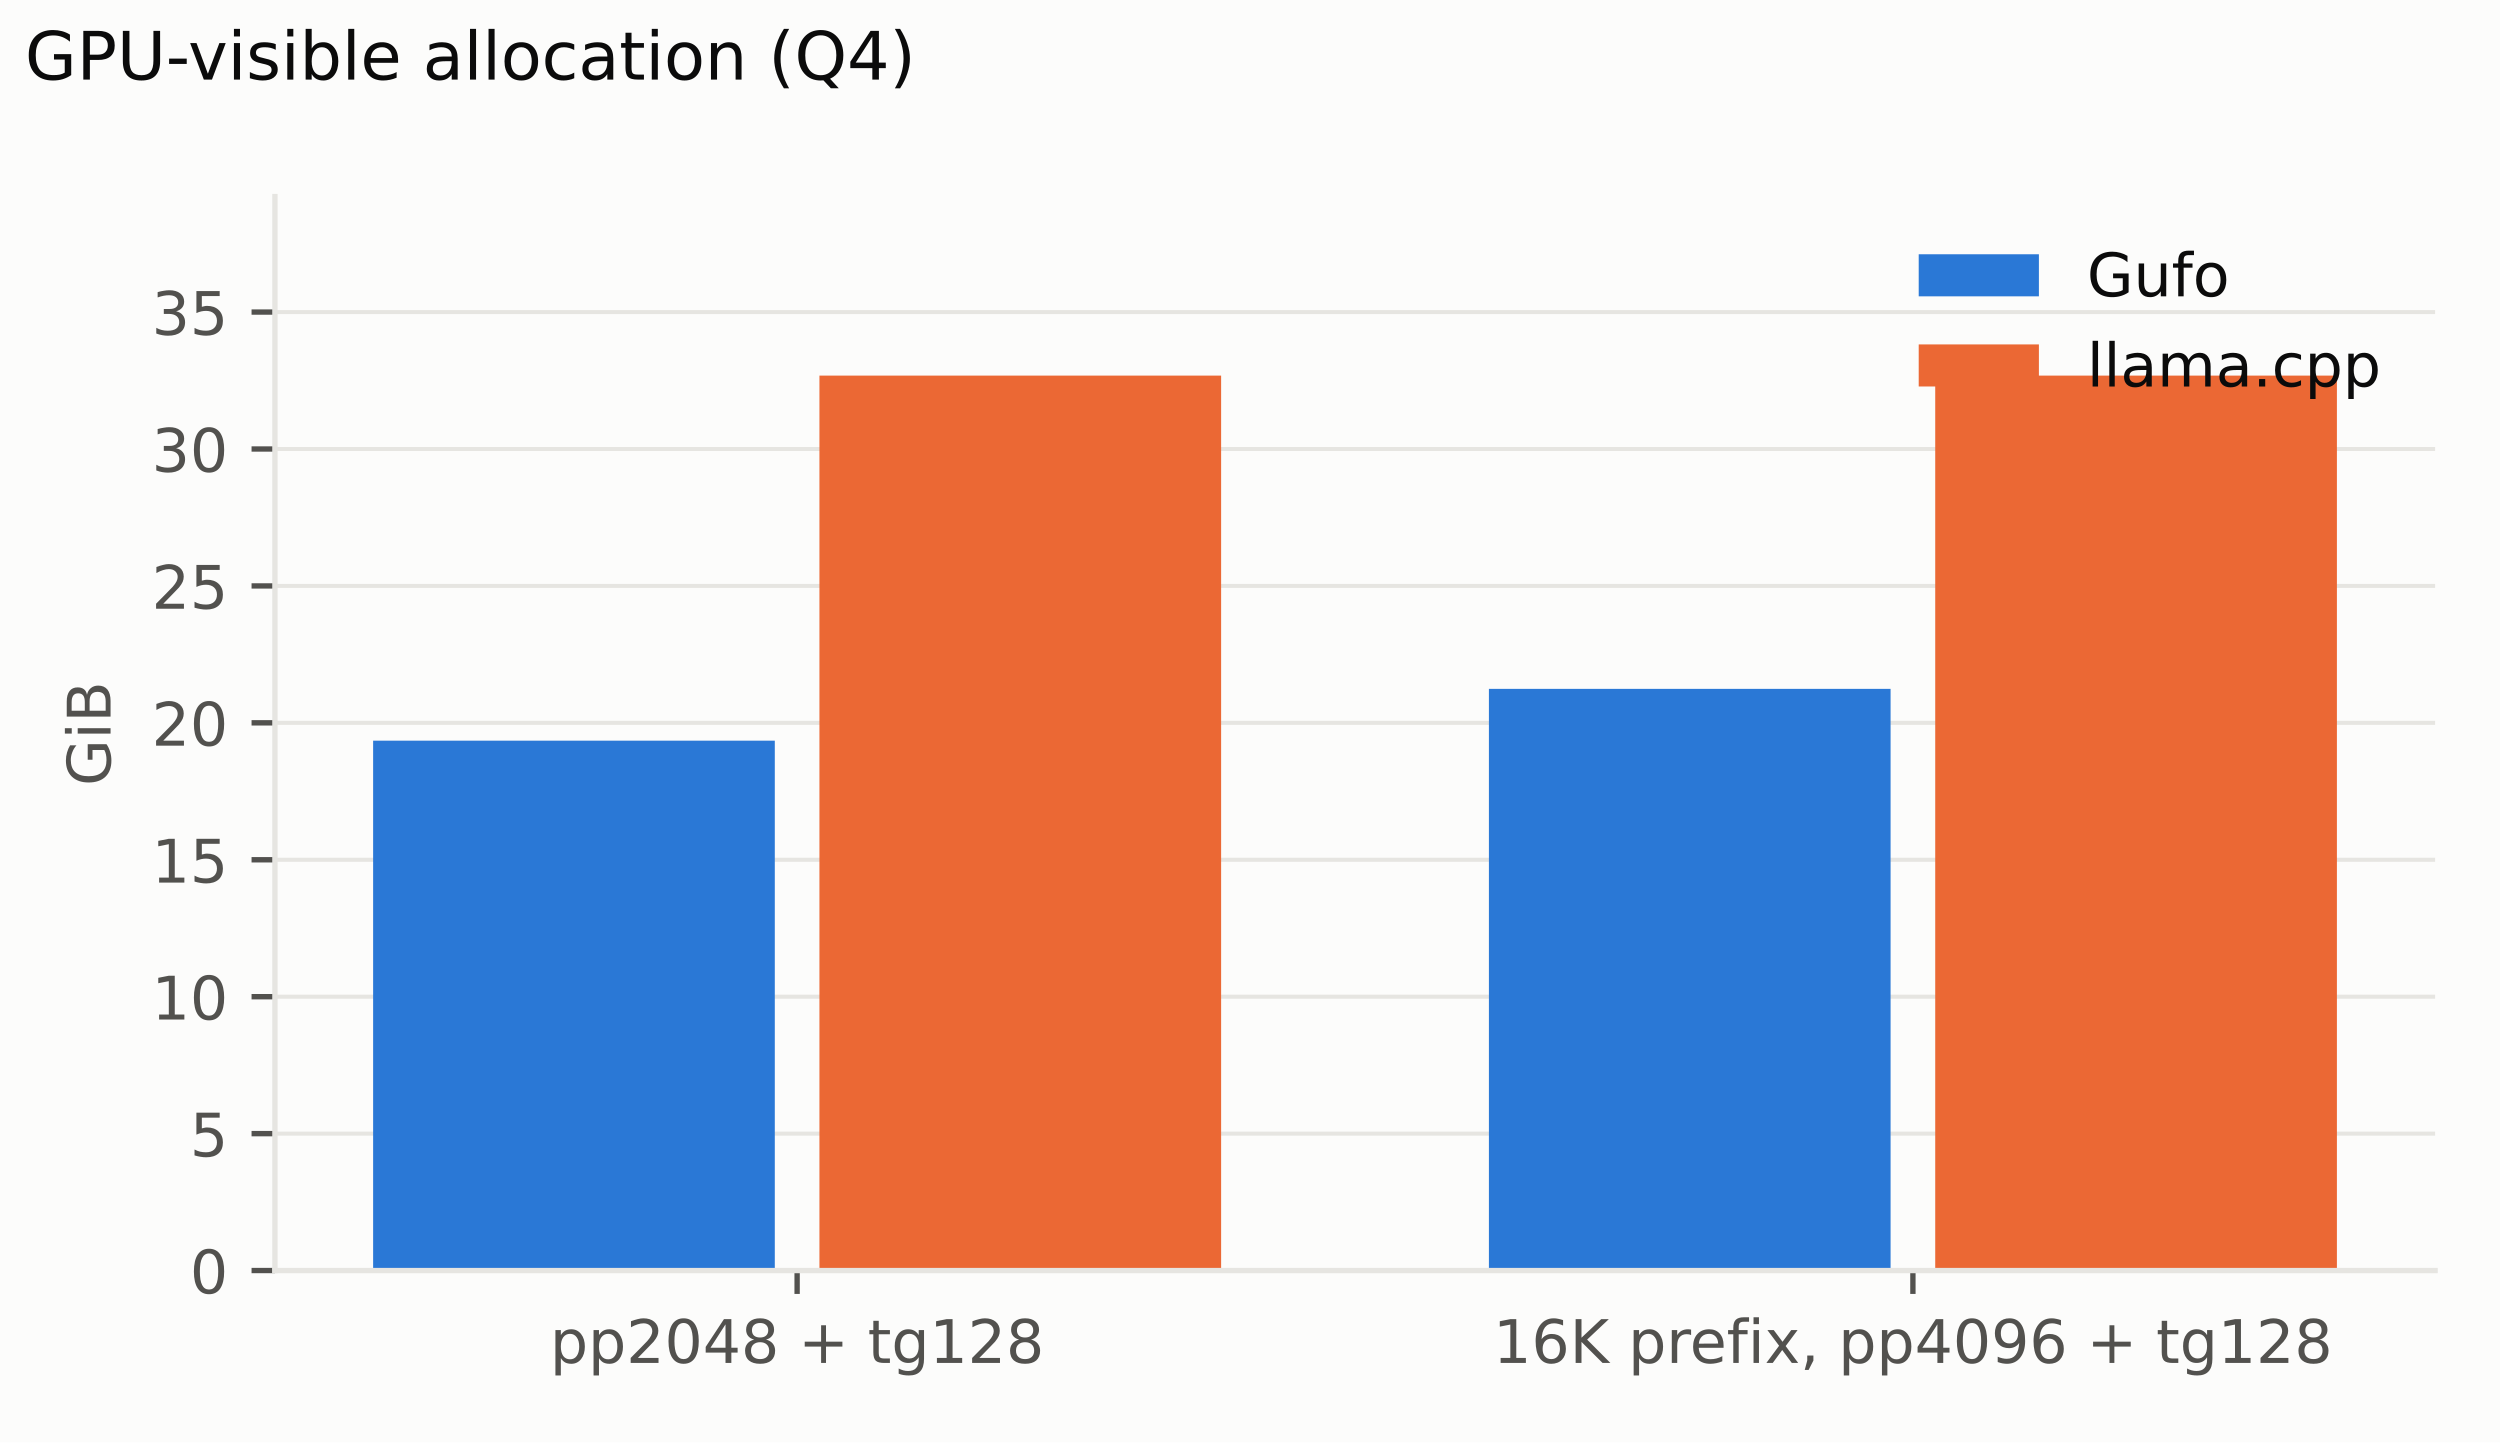
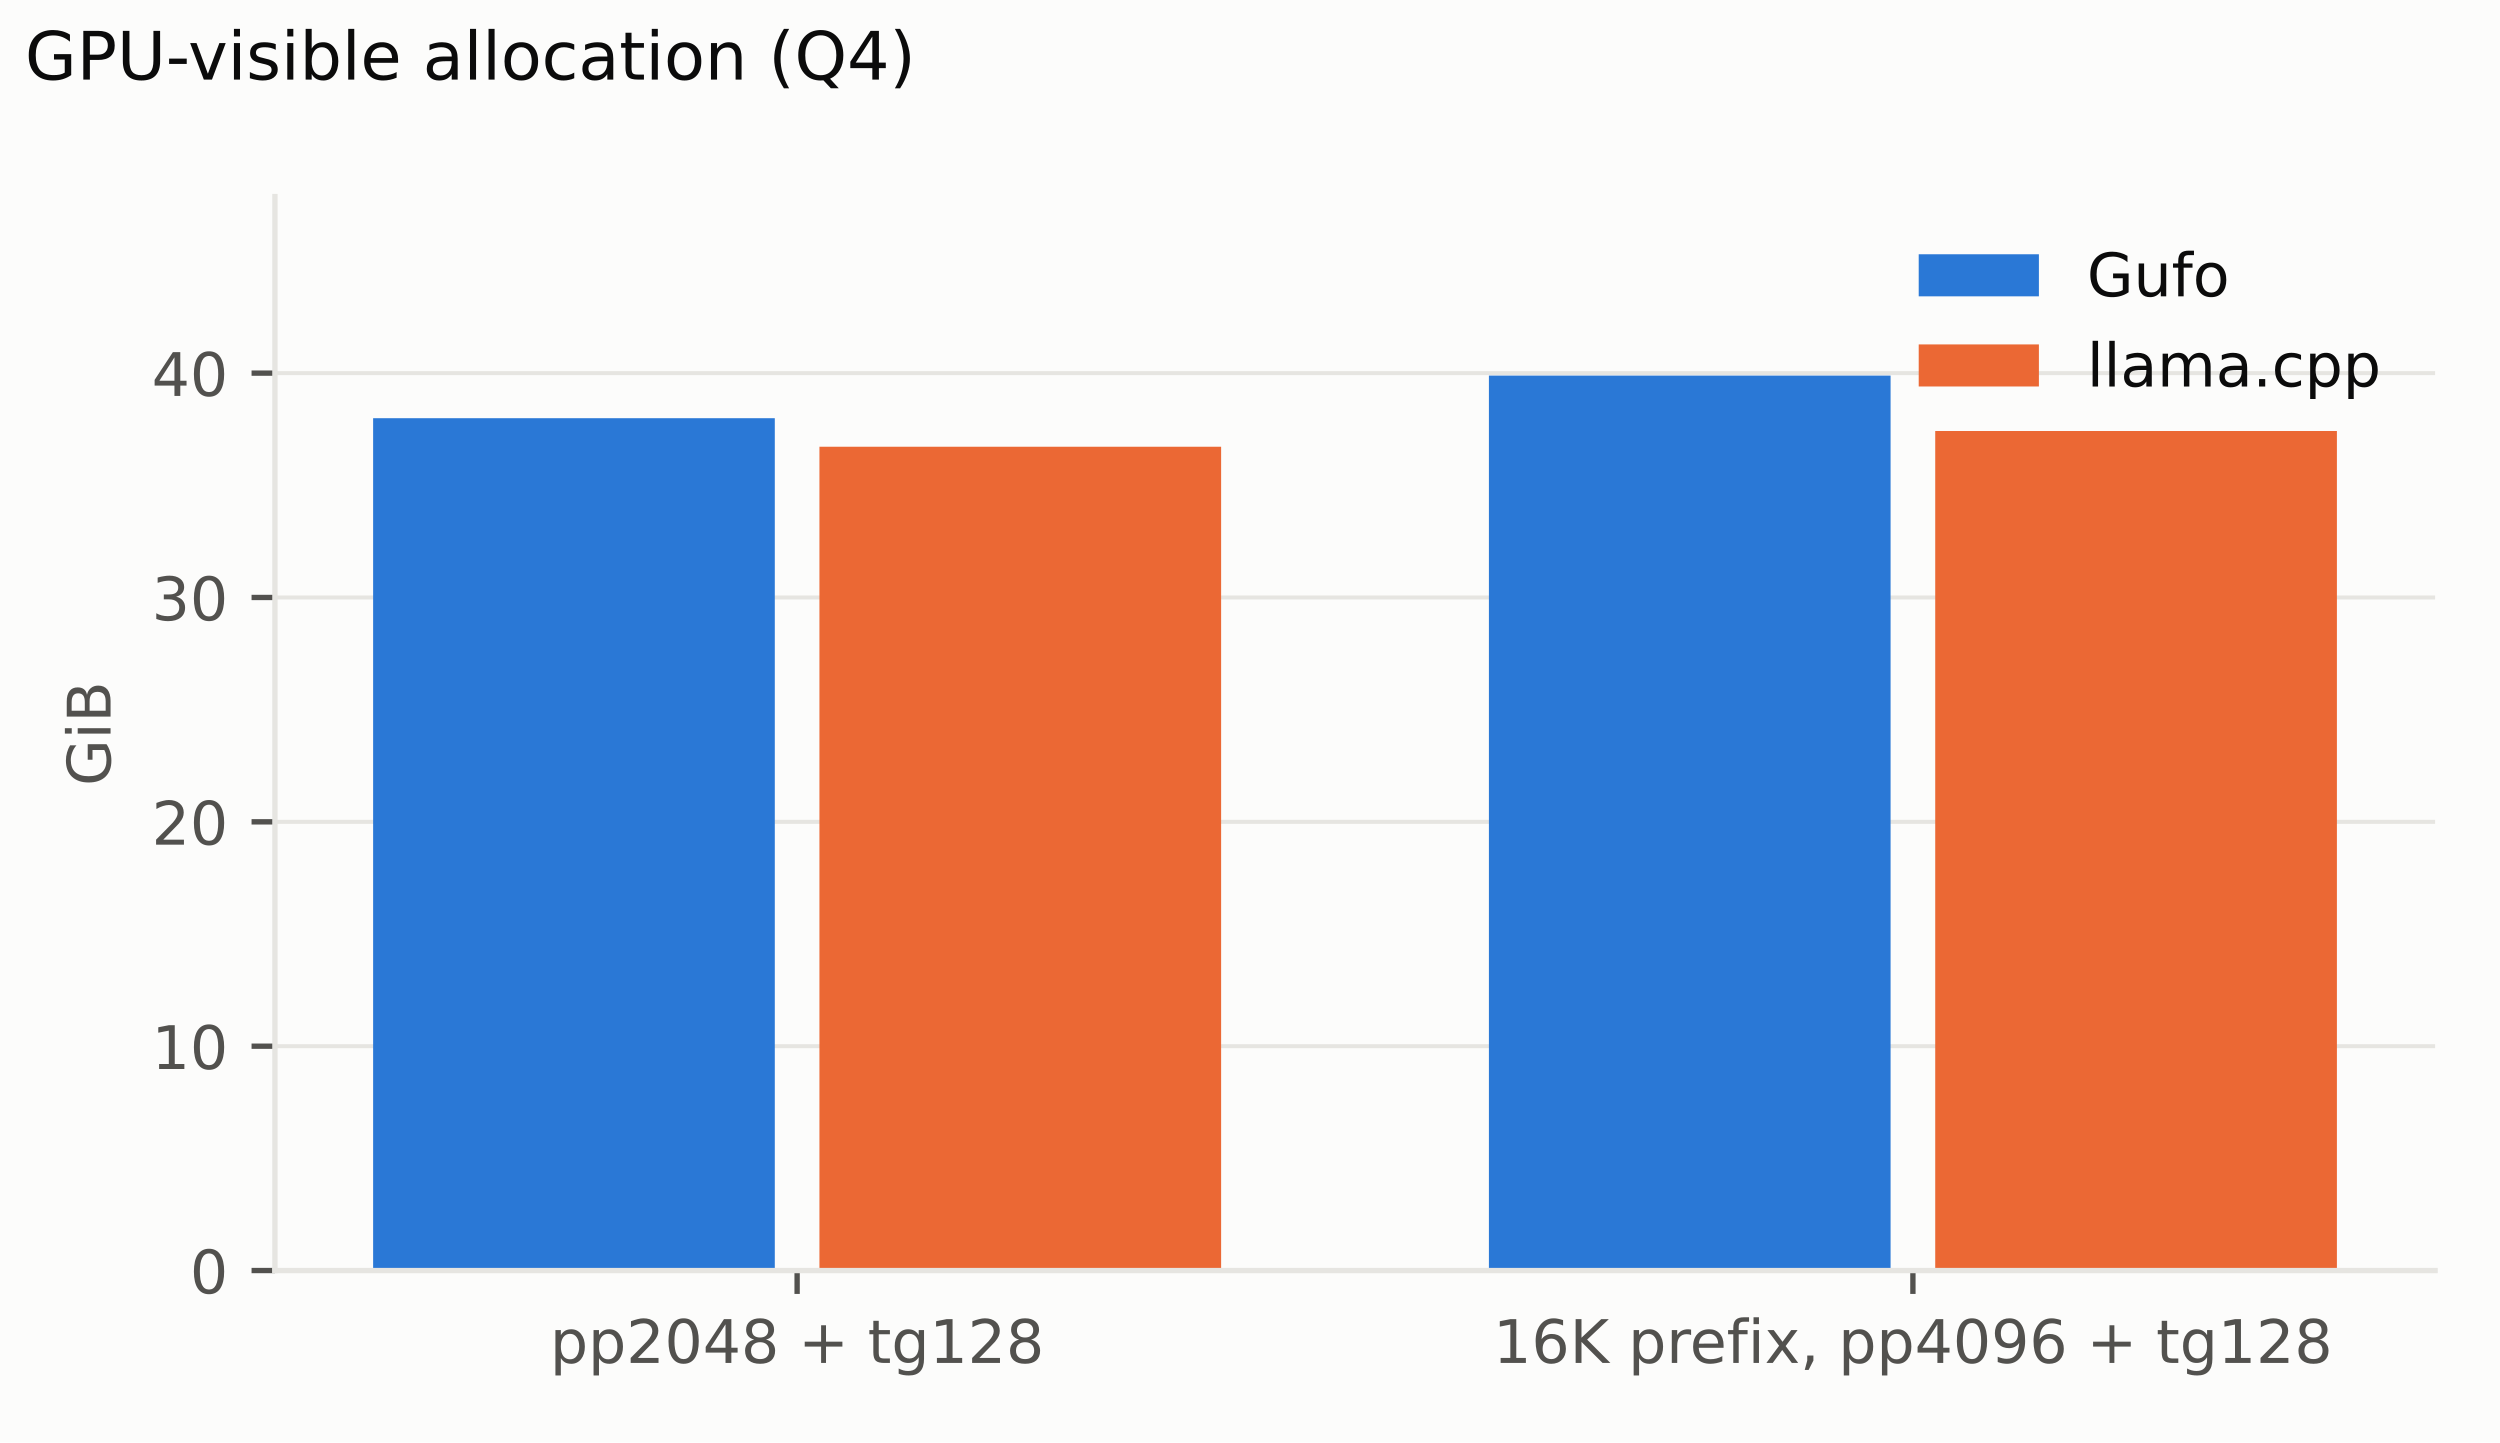
<svg xmlns="http://www.w3.org/2000/svg" xmlns:xlink="http://www.w3.org/1999/xlink" width="374.4pt" height="216pt" viewBox="0 0 374.4 216" version="1.1">
  <defs>
    <style type="text/css">*{stroke-linejoin: round; stroke-linecap: butt}</style>
  </defs>
  <g id="figure_1">
    <g id="patch_1">
      <path d="M 0 216  L 374.4 216  L 374.4 0  L 0 0  z " style="fill: #fcfcfb" />
    </g>
    <g id="axes_1">
      <g id="patch_2">
        <path d="M 41.173 190.279  L 364.68 190.279  L 364.68 29.441  L 41.173 29.441  z " style="fill: #fcfcfb" />
      </g>
      <g id="matplotlib.axis_1">
        <g id="xtick_1">
          <g id="line2d_1">
            <defs>
              <path id="m1ebf051f68" d="M 0 0  L 0 3.5  " style="stroke: #52514e; stroke-width: 0.8" />
            </defs>
            <g>
              <use xlink:href="#m1ebf051f68" x="119.376" y="190.279" style="fill: #52514e; stroke: #52514e; stroke-width: 0.8" />
            </g>
          </g>
          <g id="text_1">
            <text style="font-size: 9px; font-family: 'DejaVu Sans', 'Bitstream Vera Sans', 'Computer Modern Sans Serif', 'Lucida Grande', 'Verdana', 'Geneva', 'Lucid', 'Arial', 'Helvetica', 'Avant Garde', sans-serif; text-anchor: middle; fill: #52514e" x="119.376" y="204.117" transform="rotate(-0 119.3763 204.1172)">pp2048 + tg128</text>
          </g>
        </g>
        <g id="xtick_2">
          <g id="line2d_2">
            <g>
              <use xlink:href="#m1ebf051f68" x="286.477" y="190.279" style="fill: #52514e; stroke: #52514e; stroke-width: 0.8" />
            </g>
          </g>
          <g id="text_2">
            <text style="font-size: 9px; font-family: 'DejaVu Sans', 'Bitstream Vera Sans', 'Computer Modern Sans Serif', 'Lucida Grande', 'Verdana', 'Geneva', 'Lucid', 'Arial', 'Helvetica', 'Avant Garde', sans-serif; text-anchor: middle; fill: #52514e" x="286.477" y="204.118" transform="rotate(-0 286.4769 204.1179)">16K prefix, pp4096 + tg128</text>
          </g>
        </g>
      </g>
      <g id="matplotlib.axis_2">
        <g id="ytick_1">
          <g id="line2d_3">
            <path d="M 41.173 190.279  L 364.68 190.279  " clip-path="url(#pd96fb9d682)" style="fill: none; stroke: #e6e5e1; stroke-width: 0.6; stroke-linecap: square" />
          </g>
          <g id="line2d_4">
            <defs>
              <path id="m680e5b1e24" d="M 0 0  L -3.5 0  " style="stroke: #52514e; stroke-width: 0.8" />
            </defs>
            <g>
              <use xlink:href="#m680e5b1e24" x="41.173" y="190.279" style="fill: #52514e; stroke: #52514e; stroke-width: 0.8" />
            </g>
          </g>
          <g id="text_3">
            <text style="font-size: 9px; font-family: 'DejaVu Sans', 'Bitstream Vera Sans', 'Computer Modern Sans Serif', 'Lucida Grande', 'Verdana', 'Geneva', 'Lucid', 'Arial', 'Helvetica', 'Avant Garde', sans-serif; text-anchor: end; fill: #52514e" x="34.173" y="193.698" transform="rotate(-0 34.1732 193.6982)">0</text>
          </g>
        </g>
        <g id="ytick_2">
          <g id="line2d_5">
-             <path d="M 41.173 169.773  L 364.68 169.773  " clip-path="url(#pd96fb9d682)" style="fill: none; stroke: #e6e5e1; stroke-width: 0.6; stroke-linecap: square" />
+             <path d="M 41.173 156.679  L 364.68 156.679  " clip-path="url(#pd96fb9d682)" style="fill: none; stroke: #e6e5e1; stroke-width: 0.6; stroke-linecap: square" />
          </g>
          <g id="line2d_6">
            <g>
-               <use xlink:href="#m680e5b1e24" x="41.173" y="169.773" style="fill: #52514e; stroke: #52514e; stroke-width: 0.8" />
+               <use xlink:href="#m680e5b1e24" x="41.173" y="156.679" style="fill: #52514e; stroke: #52514e; stroke-width: 0.8" />
            </g>
          </g>
          <g id="text_4">
-             <text style="font-size: 9px; font-family: 'DejaVu Sans', 'Bitstream Vera Sans', 'Computer Modern Sans Serif', 'Lucida Grande', 'Verdana', 'Geneva', 'Lucid', 'Arial', 'Helvetica', 'Avant Garde', sans-serif; text-anchor: end; fill: #52514e" x="34.173" y="173.191" transform="rotate(-0 34.1732 173.1915)">5</text>
+             <text style="font-size: 9px; font-family: 'DejaVu Sans', 'Bitstream Vera Sans', 'Computer Modern Sans Serif', 'Lucida Grande', 'Verdana', 'Geneva', 'Lucid', 'Arial', 'Helvetica', 'Avant Garde', sans-serif; text-anchor: end; fill: #52514e" x="34.173" y="160.098" transform="rotate(-0 34.1732 160.0978)">10</text>
          </g>
        </g>
        <g id="ytick_3">
          <g id="line2d_7">
-             <path d="M 41.173 149.266  L 364.68 149.266  " clip-path="url(#pd96fb9d682)" style="fill: none; stroke: #e6e5e1; stroke-width: 0.6; stroke-linecap: square" />
+             <path d="M 41.173 123.078  L 364.68 123.078  " clip-path="url(#pd96fb9d682)" style="fill: none; stroke: #e6e5e1; stroke-width: 0.6; stroke-linecap: square" />
          </g>
          <g id="line2d_8">
            <g>
-               <use xlink:href="#m680e5b1e24" x="41.173" y="149.266" style="fill: #52514e; stroke: #52514e; stroke-width: 0.8" />
+               <use xlink:href="#m680e5b1e24" x="41.173" y="123.078" style="fill: #52514e; stroke: #52514e; stroke-width: 0.8" />
            </g>
          </g>
          <g id="text_5">
-             <text style="font-size: 9px; font-family: 'DejaVu Sans', 'Bitstream Vera Sans', 'Computer Modern Sans Serif', 'Lucida Grande', 'Verdana', 'Geneva', 'Lucid', 'Arial', 'Helvetica', 'Avant Garde', sans-serif; text-anchor: end; fill: #52514e" x="34.173" y="152.685" transform="rotate(-0 34.1732 152.6847)">10</text>
+             <text style="font-size: 9px; font-family: 'DejaVu Sans', 'Bitstream Vera Sans', 'Computer Modern Sans Serif', 'Lucida Grande', 'Verdana', 'Geneva', 'Lucid', 'Arial', 'Helvetica', 'Avant Garde', sans-serif; text-anchor: end; fill: #52514e" x="34.173" y="126.497" transform="rotate(-0 34.1732 126.4974)">20</text>
          </g>
        </g>
        <g id="ytick_4">
          <g id="line2d_9">
-             <path d="M 41.173 128.759  L 364.68 128.759  " clip-path="url(#pd96fb9d682)" style="fill: none; stroke: #e6e5e1; stroke-width: 0.6; stroke-linecap: square" />
+             <path d="M 41.173 89.478  L 364.68 89.478  " clip-path="url(#pd96fb9d682)" style="fill: none; stroke: #e6e5e1; stroke-width: 0.6; stroke-linecap: square" />
          </g>
          <g id="line2d_10">
            <g>
-               <use xlink:href="#m680e5b1e24" x="41.173" y="128.759" style="fill: #52514e; stroke: #52514e; stroke-width: 0.8" />
+               <use xlink:href="#m680e5b1e24" x="41.173" y="89.478" style="fill: #52514e; stroke: #52514e; stroke-width: 0.8" />
            </g>
          </g>
          <g id="text_6">
-             <text style="font-size: 9px; font-family: 'DejaVu Sans', 'Bitstream Vera Sans', 'Computer Modern Sans Serif', 'Lucida Grande', 'Verdana', 'Geneva', 'Lucid', 'Arial', 'Helvetica', 'Avant Garde', sans-serif; text-anchor: end; fill: #52514e" x="34.173" y="132.178" transform="rotate(-0 34.1732 132.178)">15</text>
+             <text style="font-size: 9px; font-family: 'DejaVu Sans', 'Bitstream Vera Sans', 'Computer Modern Sans Serif', 'Lucida Grande', 'Verdana', 'Geneva', 'Lucid', 'Arial', 'Helvetica', 'Avant Garde', sans-serif; text-anchor: end; fill: #52514e" x="34.173" y="92.897" transform="rotate(-0 34.1732 92.89697)">30</text>
          </g>
        </g>
        <g id="ytick_5">
          <g id="line2d_11">
-             <path d="M 41.173 108.252  L 364.68 108.252  " clip-path="url(#pd96fb9d682)" style="fill: none; stroke: #e6e5e1; stroke-width: 0.6; stroke-linecap: square" />
+             <path d="M 41.173 55.878  L 364.68 55.878  " clip-path="url(#pd96fb9d682)" style="fill: none; stroke: #e6e5e1; stroke-width: 0.6; stroke-linecap: square" />
          </g>
          <g id="line2d_12">
            <g>
-               <use xlink:href="#m680e5b1e24" x="41.173" y="108.252" style="fill: #52514e; stroke: #52514e; stroke-width: 0.8" />
+               <use xlink:href="#m680e5b1e24" x="41.173" y="55.878" style="fill: #52514e; stroke: #52514e; stroke-width: 0.8" />
            </g>
          </g>
          <g id="text_7">
-             <text style="font-size: 9px; font-family: 'DejaVu Sans', 'Bitstream Vera Sans', 'Computer Modern Sans Serif', 'Lucida Grande', 'Verdana', 'Geneva', 'Lucid', 'Arial', 'Helvetica', 'Avant Garde', sans-serif; text-anchor: end; fill: #52514e" x="34.173" y="111.671" transform="rotate(-0 34.1732 111.6713)">20</text>
+             <text style="font-size: 9px; font-family: 'DejaVu Sans', 'Bitstream Vera Sans', 'Computer Modern Sans Serif', 'Lucida Grande', 'Verdana', 'Geneva', 'Lucid', 'Arial', 'Helvetica', 'Avant Garde', sans-serif; text-anchor: end; fill: #52514e" x="34.173" y="59.297" transform="rotate(-0 34.1732 59.29654)">40</text>
          </g>
        </g>
-         <g id="ytick_6">
-           <g id="line2d_13">
-             <path d="M 41.173 87.746  L 364.68 87.746  " clip-path="url(#pd96fb9d682)" style="fill: none; stroke: #e6e5e1; stroke-width: 0.6; stroke-linecap: square" />
-           </g>
-           <g id="line2d_14">
-             <g>
-               <use xlink:href="#m680e5b1e24" x="41.173" y="87.746" style="fill: #52514e; stroke: #52514e; stroke-width: 0.8" />
-             </g>
-           </g>
-           <g id="text_8">
-             <text style="font-size: 9px; font-family: 'DejaVu Sans', 'Bitstream Vera Sans', 'Computer Modern Sans Serif', 'Lucida Grande', 'Verdana', 'Geneva', 'Lucid', 'Arial', 'Helvetica', 'Avant Garde', sans-serif; text-anchor: end; fill: #52514e" x="34.173" y="91.165" transform="rotate(-0 34.1732 91.16451)">25</text>
-           </g>
-         </g>
-         <g id="ytick_7">
-           <g id="line2d_15">
-             <path d="M 41.173 67.239  L 364.68 67.239  " clip-path="url(#pd96fb9d682)" style="fill: none; stroke: #e6e5e1; stroke-width: 0.6; stroke-linecap: square" />
-           </g>
-           <g id="line2d_16">
-             <g>
-               <use xlink:href="#m680e5b1e24" x="41.173" y="67.239" style="fill: #52514e; stroke: #52514e; stroke-width: 0.8" />
-             </g>
-           </g>
-           <g id="text_9">
-             <text style="font-size: 9px; font-family: 'DejaVu Sans', 'Bitstream Vera Sans', 'Computer Modern Sans Serif', 'Lucida Grande', 'Verdana', 'Geneva', 'Lucid', 'Arial', 'Helvetica', 'Avant Garde', sans-serif; text-anchor: end; fill: #52514e" x="34.173" y="70.658" transform="rotate(-0 34.1732 70.65776)">30</text>
-           </g>
-         </g>
-         <g id="ytick_8">
-           <g id="line2d_17">
-             <path d="M 41.173 46.732  L 364.68 46.732  " clip-path="url(#pd96fb9d682)" style="fill: none; stroke: #e6e5e1; stroke-width: 0.6; stroke-linecap: square" />
-           </g>
-           <g id="line2d_18">
-             <g>
-               <use xlink:href="#m680e5b1e24" x="41.173" y="46.732" style="fill: #52514e; stroke: #52514e; stroke-width: 0.8" />
-             </g>
-           </g>
-           <g id="text_10">
-             <text style="font-size: 9px; font-family: 'DejaVu Sans', 'Bitstream Vera Sans', 'Computer Modern Sans Serif', 'Lucida Grande', 'Verdana', 'Geneva', 'Lucid', 'Arial', 'Helvetica', 'Avant Garde', sans-serif; text-anchor: end; fill: #52514e" x="34.173" y="50.151" transform="rotate(-0 34.1732 50.15102)">35</text>
-           </g>
-         </g>
-         <g id="text_11">
+         <g id="text_8">
          <text style="font-size: 9px; font-family: 'DejaVu Sans', 'Bitstream Vera Sans', 'Computer Modern Sans Serif', 'Lucida Grande', 'Verdana', 'Geneva', 'Lucid', 'Arial', 'Helvetica', 'Avant Garde', sans-serif; text-anchor: middle; fill: #52514e" x="16.559" y="109.86" transform="rotate(-90 16.55859 109.86)">GiB</text>
        </g>
      </g>
      <g id="patch_3">
-         <path d="M 55.878 190.279  L 116.034 190.279  L 116.034 110.918  L 55.878 110.918  z " clip-path="url(#pd96fb9d682)" style="fill: #2a78d6" />
+         <path d="M 55.878 190.279  L 116.034 190.279  L 116.034 62.631  L 55.878 62.631  z " clip-path="url(#pd96fb9d682)" style="fill: #2a78d6" />
      </g>
      <g id="patch_4">
-         <path d="M 222.979 190.279  L 283.135 190.279  L 283.135 103.167  L 222.979 103.167  z " clip-path="url(#pd96fb9d682)" style="fill: #2a78d6" />
+         <path d="M 222.979 190.279  L 283.135 190.279  L 283.135 56.247  L 222.979 56.247  z " clip-path="url(#pd96fb9d682)" style="fill: #2a78d6" />
      </g>
      <g id="patch_5">
-         <path d="M 122.718 190.279  L 182.875 190.279  L 182.875 56.247  L 122.718 56.247  z " clip-path="url(#pd96fb9d682)" style="fill: #eb6834" />
+         <path d="M 122.718 190.279  L 182.875 190.279  L 182.875 66.899  L 122.718 66.899  z " clip-path="url(#pd96fb9d682)" style="fill: #eb6834" />
      </g>
      <g id="patch_6">
-         <path d="M 289.819 190.279  L 349.975 190.279  L 349.975 56.247  L 289.819 56.247  z " clip-path="url(#pd96fb9d682)" style="fill: #eb6834" />
+         <path d="M 289.819 190.279  L 349.975 190.279  L 349.975 64.547  L 289.819 64.547  z " clip-path="url(#pd96fb9d682)" style="fill: #eb6834" />
      </g>
      <g id="patch_7">
        <path d="M 41.173 190.279  L 41.173 29.441  " style="fill: none; stroke: #e6e5e1; stroke-width: 0.8; stroke-linejoin: miter; stroke-linecap: square" />
      </g>
      <g id="patch_8">
        <path d="M 41.173 190.279  L 364.68 190.279  " style="fill: none; stroke: #e6e5e1; stroke-width: 0.8; stroke-linejoin: miter; stroke-linecap: square" />
      </g>
      <g id="legend_1">
        <g id="patch_9">
          <path d="M 287.346 44.379  L 305.346 44.379  L 305.346 38.079  L 287.346 38.079  z " style="fill: #2a78d6" />
        </g>
-         <g id="text_12">
+         <g id="text_9">
          <text style="font-size: 9px; font-family: 'DejaVu Sans', 'Bitstream Vera Sans', 'Computer Modern Sans Serif', 'Lucida Grande', 'Verdana', 'Geneva', 'Lucid', 'Arial', 'Helvetica', 'Avant Garde', sans-serif; text-anchor: start; fill: #0b0b0b" x="312.546" y="44.379" transform="rotate(-0 312.5461 44.37938)">Gufo</text>
        </g>
        <g id="patch_10">
          <path d="M 287.346 57.88  L 305.346 57.88  L 305.346 51.58  L 287.346 51.58  z " style="fill: #eb6834" />
        </g>
-         <g id="text_13">
+         <g id="text_10">
          <text style="font-size: 9px; font-family: 'DejaVu Sans', 'Bitstream Vera Sans', 'Computer Modern Sans Serif', 'Lucida Grande', 'Verdana', 'Geneva', 'Lucid', 'Arial', 'Helvetica', 'Avant Garde', sans-serif; text-anchor: start; fill: #0b0b0b" x="312.546" y="57.88" transform="rotate(-0 312.5461 57.88008)">llama.cpp</text>
        </g>
      </g>
    </g>
-     <g id="text_14">
+     <g id="text_11">
      <text style="font-size: 10px; font-family: 'DejaVu Sans', 'Bitstream Vera Sans', 'Computer Modern Sans Serif', 'Lucida Grande', 'Verdana', 'Geneva', 'Lucid', 'Arial', 'Helvetica', 'Avant Garde', sans-serif; text-anchor: start; fill: #0b0b0b" x="3.744" y="11.918" transform="rotate(-0 3.744 11.91844)">GPU-visible allocation (Q4)</text>
    </g>
  </g>
  <defs>
    <clipPath id="pd96fb9d682">
      <rect x="41.173" y="29.441" width="323.507" height="160.839" />
    </clipPath>
  </defs>
</svg>
